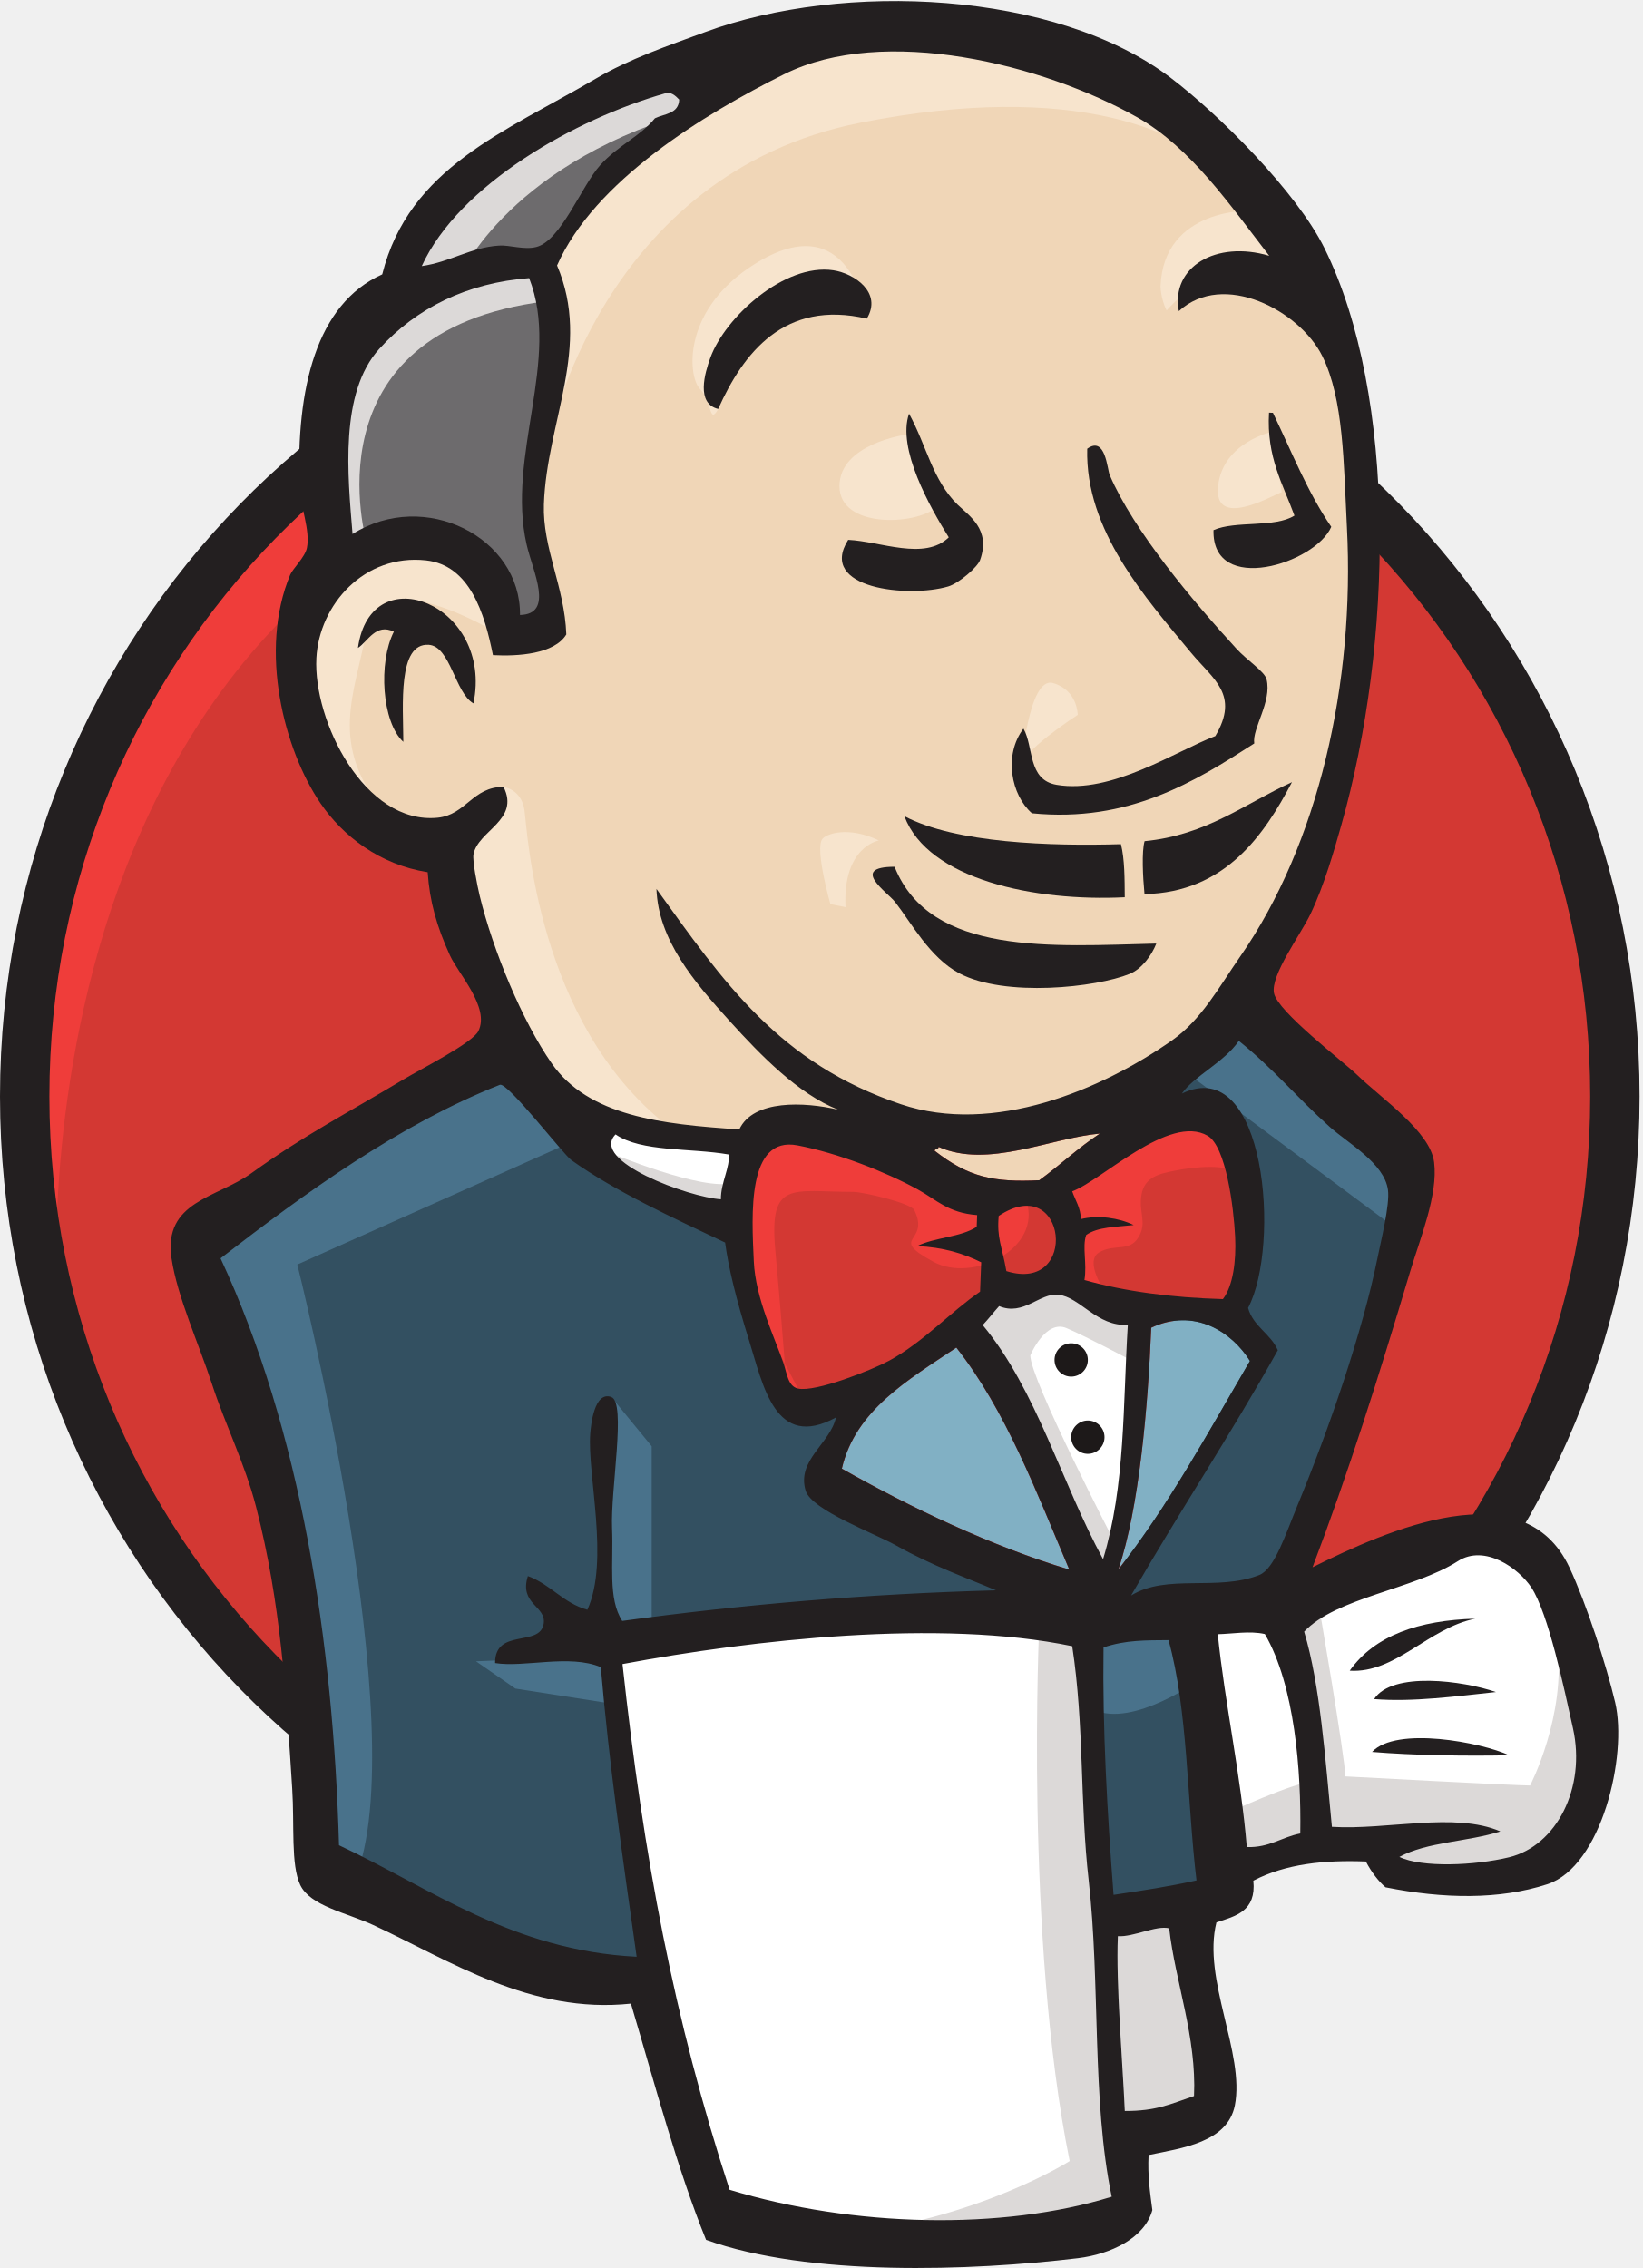
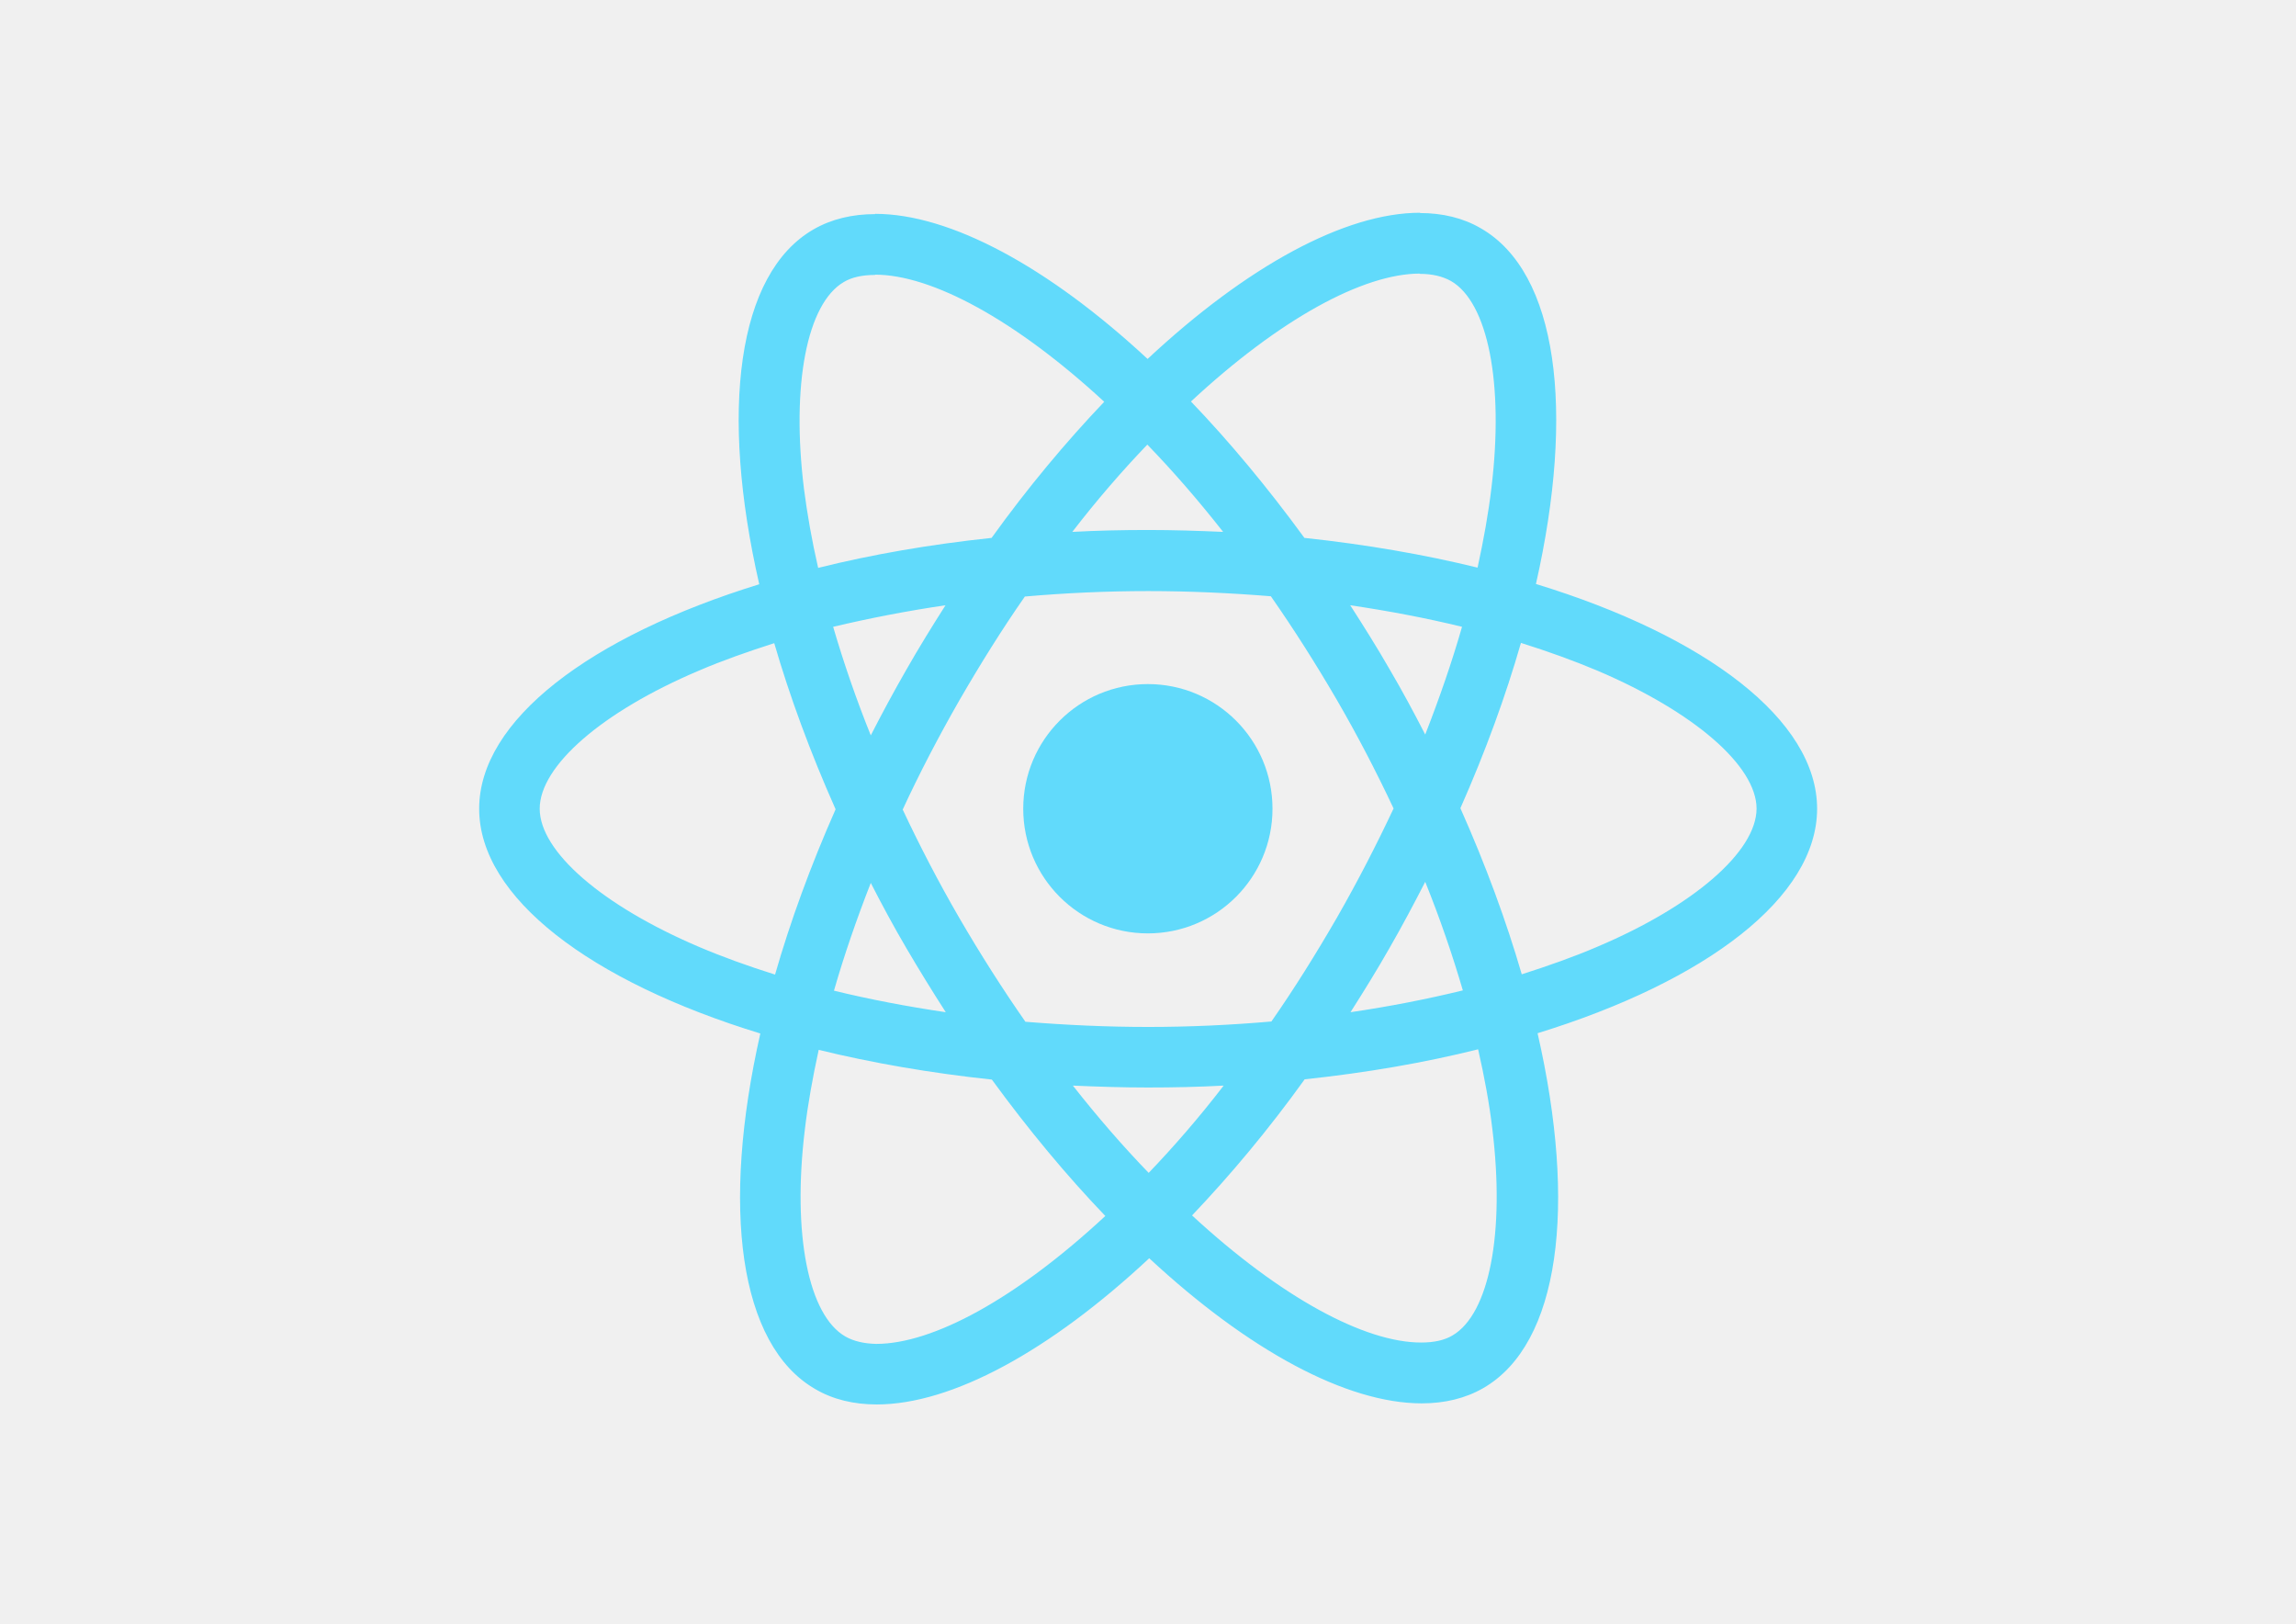
- <svg xmlns="http://www.w3.org/2000/svg" xmlnsDc="https://purl.org/dc/elements/1.1/" xmlnsCc="https://creativecommons.org/ns#" xmlnsRdf="http://www.w3.org/1999/02/22-rdf-syntax-ns#" xmlnsSvg="http://www.w3.org/2000/svg" xmlnsSodipodi="https://sodipodi.sourceforge.net/DTD/sodipodi-0.dtd" xmlnsInkscape="https://www.inkscape.org/namespaces/inkscape" id="svg2" version="1.1" inkscapeVersion="0.48.0 r9654" width="226" height="312" xml:space="preserve" sodipodiDocname="logo.svg">
-   <defs id="defs6">
-     <clipPath clipPathUnits="userSpaceOnUse" id="clipPath18">
-       <path d="M 0,2494.84 0,0 l 1804.34,0 0,2494.84 -1804.34,0 z" id="path20" inkscapeConnector-curvature="0" />
-     </clipPath>
-   </defs>
-   <sodipodiNamedview pagecolor="#ffffff" bordercolor="#666666" borderopacity="1" objecttolerance="10" gridtolerance="10" guidetolerance="10" inkscapePageopacity="0" inkscapePageshadow="2" inkscapeWindow-width="1500" inkscapeWindow-height="844" id="namedview4" showgrid="false" inkscapeZoom="1" inkscapeCx="-65.859" inkscapeCy="172.531" inkscapeWindow-x="2189" inkscapeWindow-y="496" inkscapeWindow-maximized="0" inkscapeCurrent-layer="g10" />
-   <g id="g10" inkscapeGroupmode="layer" inkscapeLabel="ink_ext_XXXXXX" transform="matrix(1.25,0,0,-1.25,0,312)">
-     <g id="g3393">
-       <path d="m 177.718,129.264 c 0,-49.429 -39.175,-89.499 -87.5,-89.499 -48.324,0 -87.499,40.07 -87.499,89.499 0,49.43 39.175,89.501 87.499,89.501 48.325,0 87.5,-40.071 87.5,-89.501" style="fill:#d33833;fill-opacity:1;fill-rule:evenodd;stroke:none" id="path22" inkscapeConnector-curvature="0" />
-       <path d="m 6.284,107.098 c 0,0 -6.334,93.333 79.666,96 l -6,10 -46.666,-15.667 -13.334,-15.333 -11.666,-22.334 -6.667,-26 2,-17.333" style="fill:#ef3d3a;fill-opacity:1;fill-rule:nonzero;stroke:none" id="path24" inkscapeConnector-curvature="0" />
-       <path d="M 30.288,190.319 C 14.936,174.611 5.436,152.923 5.436,128.93 l 0,0 c 0,-23.988 9.5,-45.679 24.852,-61.384 l 0,0 C 45.648,51.841 66.815,42.15 90.217,42.15 l 0,0 c 23.402,0 44.571,9.691 59.929,25.396 l 0,0 c 15.351,15.705 24.853,37.396 24.853,61.384 l 0,0 c 0,23.993 -9.502,45.681 -24.853,61.389 l 0,0 c -15.358,15.702 -36.527,25.393 -59.929,25.395 l 0,0 C 66.815,215.712 45.648,206.021 30.288,190.319 l 0,0 z M 26.402,63.747 C 10.087,80.433 0,103.493 0,128.93 l 0,0 c 0,25.441 10.087,48.499 26.402,65.186 l 0,0 c 16.312,16.69 38.892,27.035 63.815,27.032 l 0,0 c 24.923,0.003 47.505,-10.342 63.814,-27.032 l 0,0 c 16.317,-16.687 26.405,-39.747 26.403,-65.186 l 0,0 c 0.002,-25.437 -10.086,-48.497 -26.403,-65.183 l 0,0 C 137.722,47.058 115.14,36.714 90.217,36.714 l 0,0 c -24.923,0 -47.503,10.344 -63.815,27.033 l 0,0" style="fill:#231f20;fill-opacity:1;fill-rule:nonzero;stroke:none" id="path26" inkscapeConnector-curvature="0" />
-       <path d="m 127.051,128.768 -13.334,-2 -18,-2 -11.667,-0.333 -11.333,0.333 -8.667,2.667 -7.667,8.333 -6,17 -1.333,3.667 -8,2.666 -4.667,7.667 -3.333,11 3.667,9.667 8.666,3 7,-3.334 3.334,-7.333 4,0.667 1.333,1.666 -1.333,7.667 -0.334,9.667 2,13.333 -0.078,7.616 6.078,9.717 10.667,7.667 18.667,8 20.666,-3 18,-13 8.334,-13.333 5.333,-9.667 1.333,-24 -4,-20.667 -7.333,-18.333 -7,-9.667" style="fill:#f0d6b7;fill-opacity:1;fill-rule:evenodd;stroke:none" id="path28" inkscapeConnector-curvature="0" />
-       <path d="m 115.717,71.102 -47.667,-2 0,-8 4,-28 -2,-2.334 -33.333,11.334 -2.334,4 -3.333,37.666 -7.666,22.667 -1.667,5.333 26.666,18.333 8.334,3.334 7.333,-9 6.333,-5.667 7.334,-2.333 3.333,-1 4,-17.333 3,-3.667 7.667,2.667 -5.334,-10.334 29,-13.666 -3.666,-2" style="fill:#335061;fill-opacity:1;fill-rule:evenodd;stroke:none" id="path30" inkscapeConnector-curvature="0" />
-       <path d="m 36.717,187.435 8.666,3 7,-3.334 3.334,-7.333 4,0.667 1,4 -2,7.666 2,18.334 -1.667,10 6,7 13,10.333 -3.667,5 -18.333,-9 -7.667,-6 -4.333,-9.333 -6.667,-9 -2,-10.667 1.334,-11.333" style="fill:#6d6b6d;fill-opacity:1;fill-rule:evenodd;stroke:none" id="path32" inkscapeConnector-curvature="0" />
-       <path d="m 50.383,218.768 c 0,0 5,12.333 25,18.333 20,6 1,4.334 1,4.334 l -21.666,-8.334 -8.334,-8.333 -3.666,-6.667 7.666,0.667" style="fill:#dcd9d8;fill-opacity:1;fill-rule:evenodd;stroke:none" id="path34" inkscapeConnector-curvature="0" />
-       <path d="m 40.383,189.768 c 0,0 -7,23.334 19.667,26.667 l -1,4 -18.333,-4.334 -5.334,-17.333 1.334,-11.333 3.666,2.333" style="fill:#dcd9d8;fill-opacity:1;fill-rule:evenodd;stroke:none" id="path36" inkscapeConnector-curvature="0" />
-       <path d="m 51.05,158.768 4.364,4.229 c 0,0 1.97,-0.229 2.303,-2.562 0.333,-2.334 1.333,-23.334 15.666,-34.668 1.307,-1.034 -10.666,1.668 -10.666,1.668 l -10.667,16.666" style="fill:#f7e4cd;fill-opacity:1;fill-rule:evenodd;stroke:none" id="path38" inkscapeConnector-curvature="0" />
-       <path d="m 112.385,165.101 c 0,0 0.777,10.104 3.498,9.327 2.721,-0.777 2.721,-3.498 2.721,-3.498 0,0 -6.608,-4.275 -6.219,-5.829" style="fill:#f7e4cd;fill-opacity:1;fill-rule:evenodd;stroke:none" id="path40" inkscapeConnector-curvature="0" />
-       <path d="m 140.05,202.101 c 0,0 -5.494,-1.16 -6,-6 -0.506,-4.841 6,-1 7,-0.667" style="fill:#f7e4cd;fill-opacity:1;fill-rule:nonzero;stroke:none" id="path42" inkscapeConnector-curvature="0" />
-       <path d="m 99.717,201.767 c 0,0 -7.334,-1 -7.334,-5.666 0,-4.667 8.334,-4.334 10.667,-2.334" style="fill:#f7e4cd;fill-opacity:1;fill-rule:nonzero;stroke:none" id="path44" inkscapeConnector-curvature="0" />
-       <path d="m 54.383,180.101 c 0,0 -12.667,7.667 -14,0.333 -1.333,-7.333 -4.334,-12.667 2,-20.333 l -4.333,1.333 -4,10.333 -1.333,10 7.666,8.001 8.667,-0.667 5,-4 0.333,-5" style="fill:#f7e4cd;fill-opacity:1;fill-rule:evenodd;stroke:none" id="path46" inkscapeConnector-curvature="0" />
-       <path d="m 60.383,201.101 c 0,0 5.667,29.333 34.334,35 23.601,4.665 35.999,-1 40.666,-6.333 0,0 -21,24.999 -41,17.333 -20,-7.667 -34.666,-21.667 -34.333,-30.666 0.568,-15.328 0.333,-15.334 0.333,-15.334" style="fill:#f7e4cd;fill-opacity:1;fill-rule:evenodd;stroke:none" id="path48" inkscapeConnector-curvature="0" />
-       <path d="m 137.717,226.435 c 0,0 -9.666,0.333 -10,-8.334 0,0 -0.001,-1.333 0.666,-2.666 0,0 7.668,8.667 12.334,4" style="fill:#f7e4cd;fill-opacity:1;fill-rule:evenodd;stroke:none" id="path50" inkscapeConnector-curvature="0" />
-       <path d="m 95.389,214.532 c 0,0 -1.664,13.303 -13.006,5.569 -7.333,-5 -6.666,-12 -5.333,-13.333 1.333,-1.334 0.971,-4.019 1.986,-2.176 1.014,1.843 0.68,7.843 4.348,9.509 3.667,1.667 9.678,3.529 12.006,0.431" style="fill:#f7e4cd;fill-opacity:1;fill-rule:evenodd;stroke:none" id="path52" inkscapeConnector-curvature="0" />
-       <path d="m 64.05,124.435 -31.333,-14 c 0,0 13,-51.667 6.333,-67.667 l -4.667,1.666 -0.333,19.667 -8.666,37.333 -3.667,10.334 32.666,21.999 9.667,-9.332" style="fill:#49728b;fill-opacity:1;fill-rule:evenodd;stroke:none" id="path54" inkscapeConnector-curvature="0" />
-       <path d="m 67.272,95.858 4.445,-5.424 0,-20 -5.334,0 c 0,0 -0.666,14 -0.666,15.667 0,1.667 0.666,7.667 0.666,7.667" style="fill:#49728b;fill-opacity:1;fill-rule:evenodd;stroke:none" id="path56" inkscapeConnector-curvature="0" />
-       <path d="m 67.383,67.434 -15,-0.666 4.334,-3 10.666,-1.667" style="fill:#49728b;fill-opacity:1;fill-rule:evenodd;stroke:none" id="path58" inkscapeConnector-curvature="0" />
-       <path d="m 118.717,70.768 12.333,0.333 3,-30.667 -12.667,-1.666 -2.666,32" style="fill:#335061;fill-opacity:1;fill-rule:evenodd;stroke:none" id="path60" inkscapeConnector-curvature="0" />
-       <path d="m 122.05,70.768 18.667,1 c 0,0 7.666,19.333 7.666,20.333 0,1 6.667,28 6.667,28 l -15,15.666 -3,2.667 -8,-8 0,-31 -7,-28.666" style="fill:#335061;fill-opacity:1;fill-rule:evenodd;stroke:none" id="path62" inkscapeConnector-curvature="0" />
-       <path d="m 130.383,73.101 -11.666,-2.333 1.666,-9.334 c 4.333,-2 11.667,3.334 11.667,3.334" style="fill:#49728b;fill-opacity:1;fill-rule:evenodd;stroke:none" id="path64" inkscapeConnector-curvature="0" />
-       <path d="m 130.717,131.434 23.333,-17.333 0.667,8 -17.667,16.333 -6.333,-7" style="fill:#49728b;fill-opacity:1;fill-rule:evenodd;stroke:none" id="path66" inkscapeConnector-curvature="0" />
-       <path d="M 78.951,5.098 72.05,33.102 68.617,53.765 68.05,69.102 l 31.235,1.663 19.433,0.003 -1.767,-35.003 3,-27 -0.333,-5 -25.333,-2 -15.334,3.333" style="fill:#ffffff;fill-opacity:1;fill-rule:evenodd;stroke:none" id="path68" inkscapeConnector-curvature="0" />
-       <path d="m 114.383,71.101 c 0,0 -1.666,-34.667 3.334,-59.333 0,0 -10,-6.334 -24.667,-8 l 28,1 3.333,2 -4,54.666 -1,11.668" style="fill:#dcd9d8;fill-opacity:1;fill-rule:evenodd;stroke:none" id="path70" inkscapeConnector-curvature="0" />
-       <path d="m 134.618,43.098 13,3.667 24.666,1.333 3.667,11.333 -6.667,19.667 -7.666,1 -10.667,-3.333 -10.234,-4.997 -5.433,0.997 -4.234,-1.664" style="fill:#ffffff;fill-opacity:1;fill-rule:evenodd;stroke:none" id="path72" inkscapeConnector-curvature="0" />
-       <path d="m 134.383,49.768 c 0,0 8.666,3.999 10,3.666 l -3.666,18.334 4.333,1.666 c 0,0 3,-17.333 3,-19.333 0,0 18.666,-1 20.333,-1 0,0 4,7.667 3,15.667 l 3.667,-10.667 0.333,-6 -5.333,-8 -6,-1.333 -10,0.333 -3.333,4.333 -11.667,-1.666 -3.667,-1.334" style="fill:#dcd9d8;fill-opacity:1;fill-rule:evenodd;stroke:none" id="path74" inkscapeConnector-curvature="0" />
-       <path d="m 121.284,73.431 -7.333,18.667 -7.667,11 c 0,0 1.666,4.667 4,4.667 2.334,0 7.667,0 7.667,0 l 7.333,-2.667 -0.666,-12.333 -3.334,-19.334" style="fill:#ffffff;fill-opacity:1;fill-rule:nonzero;stroke:none" id="path76" inkscapeConnector-curvature="0" />
-       <path d="m 122.717,79.768 c 0,0 -9.334,17.999 -9.334,20.666 0,0 1.666,4 4,3 2.334,-1 7.334,-3.666 7.334,-3.666 l 0,6.333 -11.334,2.334 -7.666,-1 13,-30.667 2.666,-0.334" style="fill:#dcd9d8;fill-opacity:1;fill-rule:evenodd;stroke:none" id="path78" inkscapeConnector-curvature="0" />
-       <path d="m 81.951,123.764 -9.234,1.004 -8.667,2.667 0,-3 4.235,-4.67 13.333,-6" style="fill:#ffffff;fill-opacity:1;fill-rule:nonzero;stroke:none" id="path80" inkscapeConnector-curvature="0" />
-       <path d="m 67.051,122.765 c 0,0 10.334,-4.334 13.667,-3.334 l 0.332,-3.996 -9.332,1.996 -5.667,4 1,1.334" style="fill:#dcd9d8;fill-opacity:1;fill-rule:evenodd;stroke:none" id="path82" inkscapeConnector-curvature="0" />
-       <path d="m 134.582,106.63 c -5.656,0.166 -10.766,0.838 -15.24,2.1 0.304,1.834 -0.265,3.634 0.192,4.955 1.247,0.898 3.337,0.884 5.222,1.095 -1.63,0.801 -3.92,1.118 -5.801,0.655 -0.044,1.273 -0.615,2.062 -0.961,3.058 3.18,1.135 10.687,8.576 14.91,6.112 2.012,-1.172 2.867,-7.866 3.023,-11.121 0.13,-2.7 -0.245,-5.424 -1.345,-6.854" style="fill:#d33833;fill-opacity:1;fill-rule:evenodd;stroke:none" id="path84" inkscapeConnector-curvature="0" />
-       <path d="m 134.582,106.63 c -5.656,0.166 -10.766,0.838 -15.24,2.1 0.304,1.834 -0.265,3.634 0.192,4.955 1.247,0.898 3.337,0.884 5.222,1.095 -1.63,0.801 -3.92,1.118 -5.801,0.655 -0.044,1.273 -0.615,2.062 -0.961,3.058 3.18,1.135 10.687,8.576 14.91,6.112 2.012,-1.172 2.867,-7.866 3.023,-11.121 0.13,-2.7 -0.245,-5.424 -1.345,-6.854 z" style="fill:none;stroke:#d33833;stroke-width:2;stroke-linecap:butt;stroke-linejoin:miter;stroke-miterlimit:4;stroke-opacity:1;stroke-dasharray:none" id="path86" inkscapeConnector-curvature="0" />
-       <path d="m 107.535,115.876 c -0.015,-0.428 -0.033,-0.859 -0.05,-1.291 -1.766,-1.16 -4.617,-1.146 -6.555,-2.121 2.857,-0.125 5.106,-0.813 7.052,-1.783 -0.043,-1.078 -0.084,-2.155 -0.126,-3.233 -3.237,-2.216 -6.194,-5.516 -10.005,-7.594 -1.802,-0.983 -8.126,-3.512 -10.043,-3.065 -1.085,0.252 -1.182,1.598 -1.616,2.867 -0.924,2.717 -3.051,7.042 -3.236,11.132 -0.236,5.166 -0.758,13.824 4.809,12.76 4.491,-0.857 9.715,-2.926 13.193,-4.826 2.125,-1.162 3.354,-2.598 6.578,-2.846" style="fill:#d33833;fill-opacity:1;fill-rule:evenodd;stroke:none" id="path88" inkscapeConnector-curvature="0" />
-       <path d="m 107.535,115.876 c -0.015,-0.428 -0.033,-0.859 -0.05,-1.291 -1.766,-1.16 -4.617,-1.146 -6.555,-2.121 2.857,-0.125 5.106,-0.813 7.052,-1.783 -0.043,-1.078 -0.084,-2.155 -0.126,-3.233 -3.237,-2.216 -6.194,-5.516 -10.005,-7.594 -1.802,-0.983 -8.126,-3.512 -10.043,-3.065 -1.085,0.252 -1.182,1.598 -1.616,2.867 -0.924,2.717 -3.051,7.042 -3.236,11.132 -0.236,5.166 -0.758,13.824 4.809,12.76 4.491,-0.857 9.715,-2.926 13.193,-4.826 2.125,-1.162 3.354,-2.598 6.578,-2.846 z" style="fill:none;stroke:#d33833;stroke-width:2;stroke-linecap:butt;stroke-linejoin:miter;stroke-miterlimit:4;stroke-opacity:1;stroke-dasharray:none" id="path90" inkscapeConnector-curvature="0" />
-       <path d="m 110.75,109.712 c -0.494,2.814 -1.065,3.617 -0.844,6.072 7.505,5.004 8.914,-8.595 0.844,-6.072" style="fill:#d33833;fill-opacity:1;fill-rule:evenodd;stroke:none" id="path92" inkscapeConnector-curvature="0" />
-       <path d="m 110.75,109.712 c -0.494,2.814 -1.065,3.617 -0.844,6.072 7.505,5.004 8.914,-8.595 0.844,-6.072 z" style="fill:none;stroke:#d33833;stroke-width:2;stroke-linecap:butt;stroke-linejoin:miter;stroke-miterlimit:4;stroke-opacity:1;stroke-dasharray:none" id="path94" inkscapeConnector-curvature="0" />
-       <path d="m 121.617,107.431 c 0,0 -2.334,3.334 -0.667,4.334 1.667,1 3.334,-0.001 4.334,1.666 1,1.667 0,2.667 0.333,4.667 0.333,2 2.001,2.334 3.667,2.667 1.666,0.333 6.334,1 7,-0.667 l -2,6 -4,1.333 -12.667,-7.333 -0.667,-3.667 0,-7.333" style="fill:#ef3d3a;fill-opacity:1;fill-rule:evenodd;stroke:none" id="path96" inkscapeConnector-curvature="0" />
-       <path d="m 86.617,96.431 c -0.4,5.202 -0.824,10.397 -1.296,15.594 -0.706,7.76 1.864,6.406 8.591,6.406 1.027,0 6.326,-1.225 6.705,-2 1.818,-3.713 -3.04,-2.888 2.094,-5.688 4.334,-2.363 11.99,1.435 10.239,6.688 -0.98,1.168 -5.106,0.364 -6.585,1.131 -2.604,1.35 -5.208,2.7 -7.812,4.05 -3.313,1.719 -10.971,4.225 -14.503,1.823 -8.95,-6.087 0.565,-21.296 3.758,-27.646" style="fill:#ef3d3a;fill-opacity:1;fill-rule:evenodd;stroke:none" id="path98" inkscapeConnector-curvature="0" />
-       <path d="m 95.389,214.532 c -9.085,2.116 -13.6,-3.802 -16.354,-9.94 -2.459,0.596 -1.48,3.94 -0.859,5.644 1.626,4.472 8.18,10.425 13.534,9.618 2.304,-0.347 5.423,-2.454 3.679,-5.322" style="fill:#231f20;fill-opacity:1;fill-rule:evenodd;stroke:none" id="path100" inkscapeConnector-curvature="0" />
-       <path d="m 139.655,204.186 c 0.143,-0.006 0.288,-0.011 0.431,-0.017 2.053,-4.265 3.83,-8.783 6.42,-12.548 -1.735,-4.041 -13.138,-7.617 -12.962,-0.361 2.466,1.078 6.723,0.22 8.909,1.597 -1.264,3.469 -3.088,6.422 -2.798,11.329" style="fill:#231f20;fill-opacity:1;fill-rule:evenodd;stroke:none" id="path102" inkscapeConnector-curvature="0" />
-       <path d="m 100.04,204.075 c 1.948,-3.571 2.582,-7.323 5.351,-10.022 1.247,-1.215 3.672,-2.696 2.47,-6.075 -0.281,-0.797 -2.334,-2.574 -3.519,-2.923 -4.329,-1.278 -14.416,-0.264 -11,5.133 3.58,-0.167 8.392,-2.325 11.068,0.274 -2.055,3.285 -5.719,9.784 -4.37,13.613" style="fill:#231f20;fill-opacity:1;fill-rule:evenodd;stroke:none" id="path104" inkscapeConnector-curvature="0" />
-       <path d="m 138.03,167.781 c -6.518,-4.187 -13.786,-8.74 -24.466,-7.684 -2.282,1.984 -3.152,6.399 -0.935,9.315 1.154,-1.984 0.429,-5.633 3.645,-6.182 6.06,-1.037 13.113,3.707 17.472,5.365 2.703,4.557 -0.233,6.233 -2.668,9.166 -4.985,6.009 -11.672,13.457 -11.429,22.453 2.015,1.461 2.189,-2.23 2.478,-2.902 2.603,-6.092 9.154,-13.883 13.935,-19.097 1.174,-1.284 3.107,-2.516 3.322,-3.365 0.62,-2.469 -1.613,-5.427 -1.354,-7.069" style="fill:#231f20;fill-opacity:1;fill-rule:evenodd;stroke:none" id="path106" inkscapeConnector-curvature="0" />
-       <path d="m 52.102,172.189 c -2.043,1.166 -2.529,6.302 -4.928,6.448 -3.428,0.208 -2.803,-6.663 -2.789,-10.681 -2.359,2.142 -2.774,8.737 -1.041,12.124 -1.975,0.97 -2.857,-1.07 -3.953,-1.789 1.408,10.23 14.965,4.745 12.711,-6.102" style="fill:#231f20;fill-opacity:1;fill-rule:evenodd;stroke:none" id="path108" inkscapeConnector-curvature="0" />
-       <path d="m 142.18,163.521 c -3.034,-5.775 -7.326,-12.135 -16.229,-12.32 -0.181,1.865 -0.32,4.703 0.01,5.826 6.806,0.654 11.008,4.118 16.219,6.494" style="fill:#231f20;fill-opacity:1;fill-rule:evenodd;stroke:none" id="path110" inkscapeConnector-curvature="0" />
-       <path d="m 99.527,159.777 c 5.678,-2.986 16.114,-3.307 23.832,-3.081 0.414,-1.691 0.404,-3.78 0.42,-5.842 -9.921,-0.495 -21.651,1.96 -24.252,8.923" style="fill:#231f20;fill-opacity:1;fill-rule:evenodd;stroke:none" id="path112" inkscapeConnector-curvature="0" />
-       <path d="m 98.447,154.209 c 3.927,-9.859 17.423,-8.724 28.804,-8.452 -0.501,-1.28 -1.587,-2.792 -2.937,-3.339 -3.647,-1.484 -13.706,-2.61 -18.769,0.079 -3.211,1.707 -5.274,5.564 -7.033,7.825 -0.85,1.092 -5.08,3.881 -0.064,3.887" style="fill:#231f20;fill-opacity:1;fill-rule:evenodd;stroke:none" id="path114" inkscapeConnector-curvature="0" />
-       <path d="m 137.556,99.826 c -4.608,-7.892 -9.017,-15.998 -14.484,-22.959 2.292,6.739 3.273,18.018 3.619,26.617 4.795,2.244 8.901,-0.505 10.865,-3.658" style="fill:#81b0c4;fill-opacity:1;fill-rule:evenodd;stroke:none" id="path116" inkscapeConnector-curvature="0" />
-       <path d="m 162.352,71.461 c -5.159,-1.033 -8.784,-6.047 -13.817,-5.725 2.766,3.899 7.613,5.543 13.817,5.725" style="fill:#231f20;fill-opacity:1;fill-rule:evenodd;stroke:none" id="path118" inkscapeConnector-curvature="0" />
-       <path d="m 164.628,63.387 c -4.205,-0.444 -9.144,-1.125 -13.409,-0.774 2.019,3.084 9.798,2.02 13.409,0.774" style="fill:#231f20;fill-opacity:1;fill-rule:evenodd;stroke:none" id="path120" inkscapeConnector-curvature="0" />
-       <path d="m 166.085,56.426 c -4.726,-0.102 -10.6,-0.008 -15.092,0.369 2.657,2.854 12.027,1.059 15.092,-0.369" style="fill:#231f20;fill-opacity:1;fill-rule:evenodd;stroke:none" id="path122" inkscapeConnector-curvature="0" />
-       <path d="m 128.664,37.377 c 0.678,-5.935 3.031,-11.949 2.736,-18.449 -2.613,-0.881 -4.114,-1.652 -7.615,-1.647 -0.247,5.524 -0.986,13.969 -0.765,19.235 1.722,-0.114 4.261,1.23 5.644,0.861" style="fill:#dcd9d8;fill-opacity:1;fill-rule:evenodd;stroke:none" id="path124" inkscapeConnector-curvature="0" />
-       <path d="m 121.045,124.849 c -2.373,-1.549 -4.394,-3.483 -6.673,-5.137 -5.054,-0.25 -7.812,0.35 -11.525,3.252 0.061,0.233 0.434,0.129 0.448,0.415 5.41,-2.411 12.287,0.982 17.75,1.47" style="fill:#f0d6b7;fill-opacity:1;fill-rule:evenodd;stroke:none" id="path126" inkscapeConnector-curvature="0" />
-       <path d="m 92.644,87.971 c 1.486,6.441 7.311,9.777 12.6,13.324 5.459,-6.928 8.779,-15.838 12.435,-24.436 -8.638,2.604 -17.464,6.829 -25.035,11.112" style="fill:#81b0c4;fill-opacity:1;fill-rule:evenodd;stroke:none" id="path128" inkscapeConnector-curvature="0" />
-       <path d="m 123.02,36.516 c -0.221,-5.266 0.518,-13.711 0.765,-19.235 3.501,-0.005 5.002,0.766 7.615,1.647 0.295,6.5 -2.058,12.514 -2.736,18.449 -1.383,0.369 -3.922,-0.975 -5.644,-0.861 z M 68.506,66.465 C 70.814,45.242 74.158,27.401 80.291,8.608 93.902,4.475 110.311,4.115 122.342,7.844 120.133,18.451 121.098,31.365 119.807,42.684 c -0.973,8.508 -0.477,17.068 -1.811,25.748 -14.578,3.033 -35.184,0.709 -49.49,-1.967 z m 52.937,1.834 c -0.123,-9.115 0.408,-18.106 1.104,-27.232 3.5,0.525 5.875,0.876 9.127,1.589 -1.056,8.786 -0.926,18.672 -3.077,26.444 -2.486,-0.024 -4.675,0.029 -7.154,-0.801 z m 17.755,1.469 c -1.661,0.381 -3.595,0.015 -5.182,-0.016 0.746,-7.43 2.556,-15.629 3.193,-23.428 2.497,-0.078 3.831,1.1 5.885,1.496 0.11,6.846 -0.598,16.278 -3.896,21.948 z m 26.884,-24.563 c 5.205,1.264 8.478,7.639 7.022,14.186 -0.977,4.4 -2.717,12.685 -4.579,15.5 -1.376,2.082 -5.107,4.808 -8.086,2.9 -4.846,-3.103 -13.383,-4.004 -16.917,-7.76 1.772,-5.9 2.322,-14.004 3.053,-21.48 6.054,-0.377 13.503,1.666 18.538,-0.502 -3.515,-1.139 -8.076,-1.148 -11.113,-2.807 2.482,-1.199 8.293,-0.957 12.082,-0.037 z M 117.679,76.859 c -3.656,8.598 -6.976,17.508 -12.435,24.436 C 99.955,97.748 94.131,94.412 92.644,87.971 100.215,83.688 109.041,79.463 117.679,76.859 z m 9.012,26.625 c -0.346,-8.599 -1.327,-19.878 -3.619,-26.617 5.467,6.961 9.876,15.067 14.484,22.959 -1.964,3.153 -6.07,5.902 -10.865,3.658 z m -10.216,3.63 c -2.071,0.223 -3.829,-2.381 -6.522,-1.255 -0.617,-0.682 -1.178,-1.421 -1.807,-2.087 5.948,-7.168 8.651,-17.338 13.245,-25.762 2.465,8.092 2.181,16.957 2.724,25.789 -3.387,-0.215 -5.266,3.063 -7.64,3.315 z m -6.569,8.67 c -0.221,-2.455 0.35,-3.258 0.844,-6.072 8.07,-2.523 6.661,11.076 -0.844,6.072 z m -8.949,2.938 c -3.477,1.9 -8.701,3.969 -13.193,4.826 -5.567,1.065 -5.046,-7.594 -4.809,-12.76 0.185,-4.09 2.312,-8.415 3.236,-11.132 0.434,-1.269 0.531,-2.615 1.616,-2.867 1.917,-0.447 8.241,2.082 10.043,3.065 3.811,2.078 6.768,5.378 10.005,7.594 0.042,1.078 0.083,2.155 0.126,3.233 -1.946,0.97 -4.195,1.658 -7.052,1.783 1.938,0.975 4.789,0.961 6.555,2.121 0.017,0.432 0.035,0.863 0.05,1.291 -3.224,0.248 -4.453,1.684 -6.578,2.846 z m -33.214,6.033 c -2.886,-2.93 8.095,-6.924 11.591,-7.139 -0.019,1.854 1.057,3.602 0.84,4.932 -4.152,0.729 -9.609,0.248 -12.43,2.207 z m 35.552,-1.376 c -0.014,-0.286 -0.387,-0.182 -0.448,-0.415 3.713,-2.902 6.471,-3.502 11.525,-3.252 2.279,1.654 4.3,3.588 6.673,5.137 -5.463,-0.488 -12.34,-3.881 -17.75,-1.47 z m 32.632,-9.895 c -0.156,3.255 -1.011,9.949 -3.023,11.121 -4.223,2.465 -11.73,-4.977 -14.91,-6.112 0.346,-0.996 0.917,-1.785 0.961,-3.058 1.881,0.463 4.171,0.146 5.801,-0.655 -1.885,-0.211 -3.975,-0.197 -5.222,-1.095 -0.457,-1.321 0.112,-3.121 -0.192,-4.955 4.474,-1.262 9.584,-1.934 15.24,-2.1 1.1,1.43 1.475,4.154 1.345,6.854 z m -73.042,8.437 c -0.906,0.646 -7.037,8.623 -7.877,8.292 C 43.914,125.838 33.541,118.273 24.271,111.118 33.109,92.154 36.677,68.92 37.307,46.526 47.432,41.791 56.324,34.965 70.062,34.252 68.473,45.5 67.022,55.535 66.119,66.125 c -3.452,1.455 -8.404,-0.066 -11.635,0.451 -0.027,3.893 4.934,1.705 5.347,4.323 0.311,1.98 -2.73,2.13 -1.739,5.248 2.525,-0.918 3.852,-2.946 6.545,-3.707 2.461,5.384 -0.034,14.91 0.32,19.41 0.067,0.845 0.422,4.681 2.314,4.008 1.675,-0.596 -0.096,-10.202 0.088,-14.461 0.167,-3.924 -0.474,-7.721 1.115,-10.184 13.275,1.807 26.766,2.975 41.129,3.369 -3.16,1.356 -6.914,2.639 -11.03,4.959 -2.231,1.258 -9.264,3.875 -9.908,5.994 -1.027,3.377 2.695,5.176 3.332,8.071 -6.701,-3.655 -8.008,3.503 -9.594,8.574 -1.436,4.593 -2.254,8.024 -2.606,10.673 -5.773,2.752 -11.944,5.539 -16.913,9.068 z m 67.179,7.327 c 9.243,4.482 10.909,-16.751 7.286,-23.591 0.56,-2.04 2.486,-2.821 3.272,-4.655 -5.158,-9.24 -10.887,-17.865 -16.15,-26.996 3.915,2.437 9.507,0.436 14.114,2.26 1.684,0.666 2.903,4.521 4.178,7.605 3.507,8.485 7.189,19.182 8.827,27.279 0.37,1.845 1.378,5.865 1.152,7.507 -0.403,2.94 -4.392,5.12 -6.421,6.938 -3.738,3.358 -6.092,6.313 -9.991,9.453 -1.581,-2.334 -4.974,-3.902 -6.267,-5.8 z m -88.318,81.968 c -4.404,-4.846 -3.482,-13.926 -2.949,-20.386 7.961,5.008 18.527,-0.396 18.428,-8.914 3.801,0.101 1.42,4.747 0.732,7.74 -2.247,9.776 3.785,20.397 0.274,29.337 -6.818,-0.517 -12.42,-3.302 -16.484,-7.777 z m 31.514,28.126 c -9.971,-2.826 -22.749,-10.071 -26.846,-19.028 3.173,0.461 5.375,2.061 8.505,2.259 1.183,0.077 2.732,-0.496 4.092,-0.158 2.709,0.672 4.995,6.746 7.039,9.006 1.992,2.207 4.387,3.15 6.025,5.162 1.053,0.508 2.609,0.473 2.669,2.054 -0.456,0.488 -0.937,0.86 -1.484,0.705 z m 51.903,-2.658 c -10.349,5.839 -27.866,10.231 -38.875,4.743 -8.883,-4.429 -20.89,-11.757 -24.984,-21.043 3.824,-8.961 -1.133,-17.172 -1.449,-26.27 -0.168,-4.841 2.279,-9.067 2.467,-14.337 -1.309,-2.159 -5.307,-2.425 -8.074,-2.277 -0.932,4.662 -2.562,9.902 -7.363,10.428 -6.793,0.743 -11.76,-4.879 -12.068,-10.754 -0.365,-6.909 5.307,-18.36 13.346,-17.565 3.106,0.307 3.868,3.42 7.252,3.388 1.834,-3.659 -2.829,-4.808 -3.309,-7.425 -0.125,-0.676 0.387,-3.318 0.684,-4.557 1.46,-6.033 4.715,-13.841 7.919,-18.434 4.066,-5.826 12.056,-6.704 20.65,-7.275 1.535,3.307 7.19,3.035 10.875,2.17 -4.416,1.749 -8.521,5.989 -11.924,9.742 -3.908,4.306 -7.867,8.925 -8.067,14.553 7.386,-10.246 13.487,-19.194 26.917,-23.701 10.162,-3.408 22.03,1.562 29.838,7.045 3.24,2.279 5.174,5.895 7.477,9.205 8.617,12.395 12.638,30.087 11.754,47.235 -0.364,7.072 -0.348,14.12 -2.721,18.878 -2.48,4.975 -10.868,9.426 -15.778,4.926 -0.91,4.838 4.083,7.83 9.948,6.089 -4.182,5.397 -8.571,11.882 -14.515,15.236 z M 144.444,77.117 c 8.087,4.02 23.197,10.821 28.267,-0.015 1.871,-3.994 4.066,-10.746 5.035,-14.869 1.369,-5.817 -1.484,-18.043 -7.463,-19.995 -5.281,-1.724 -11.443,-1.619 -17.804,-0.341 -0.749,0.623 -1.583,1.709 -2.166,2.841 -4.542,0.176 -8.795,-0.244 -12.383,-2.111 0.34,-3.359 -1.932,-3.898 -4.062,-4.59 -1.579,-6.261 3.159,-14.437 2.025,-20.146 -0.809,-4.067 -5.813,-4.696 -9.491,-5.457 -0.12,-2.26 0.161,-4.147 0.412,-6.059 -0.841,-3.099 -4.613,-4.863 -8.187,-5.295 -11.759,-1.414 -29.613,-2.049 -40.924,2.018 -3.156,7.742 -5.643,17.158 -8.271,25.998 -11.031,-1.178 -19.953,4.76 -28.364,8.65 -2.912,1.35 -6.941,2.094 -8.028,4.412 -1.055,2.244 -0.623,6.545 -0.885,10.608 -0.666,10.377 -1.236,20.386 -3.977,31.011 -1.23,4.768 -3.375,8.975 -4.871,13.569 -1.383,4.258 -3.799,9.52 -4.429,13.766 -0.934,6.293 4.991,6.643 8.78,9.37 5.857,4.217 10.455,6.549 16.799,10.355 1.879,1.127 7.545,3.98 8.19,5.294 1.281,2.605 -2.199,6.278 -3.13,8.32 -1.472,3.229 -2.24,5.972 -2.45,9.158 -5.322,0.841 -9.355,4.008 -11.792,7.579 -4.031,5.91 -6.826,16.844 -3.339,25.161 0.274,0.655 1.637,1.943 1.839,2.949 0.397,1.981 -0.747,4.615 -0.818,6.722 -0.366,10.81 1.829,20.124 9.106,23.384 2.954,11.769 13.528,15.682 23.49,21.531 3.724,2.186 7.829,3.583 12.068,5.143 15.208,5.597 38.542,4.543 51.164,-5.003 5.352,-4.048 13.907,-12.595 16.967,-18.783 8.082,-16.337 7.508,-43.64 1.855,-63.513 -0.76,-2.668 -1.862,-6.59 -3.401,-9.795 -1.073,-2.238 -4.408,-6.716 -4.003,-8.692 0.417,-2.043 7.604,-7.5 9.145,-8.986 2.775,-2.677 8.047,-6.23 8.474,-9.608 0.459,-3.595 -1.584,-8.513 -2.619,-11.982 -3.46,-11.577 -6.836,-22.278 -10.759,-32.599" style="fill:#231f20;fill-opacity:1;fill-rule:evenodd;stroke:none" id="path130" inkscapeConnector-curvature="0" />
-       <path d="m 90.491,157.255 c 0.439,0.584 2.851,1.471 6.226,-0.154 0,0 -4,-0.667 -3.667,-7.336 l -1.667,0.334 c 0,0 -1.723,6.047 -0.892,7.156" style="fill:#f7e4cd;fill-opacity:1;fill-rule:evenodd;stroke:none" id="path132" inkscapeConnector-curvature="0" />
-       <path d="m 119.717,99.934 c 0,-1.012 -0.821,-1.833 -1.834,-1.833 -1.012,0 -1.833,0.821 -1.833,1.833 0,1.012 0.821,1.834 1.833,1.834 1.013,0 1.834,-0.822 1.834,-1.834" style="fill:#1d1919;fill-opacity:1;fill-rule:evenodd;stroke:none" id="path134" inkscapeConnector-curvature="0" />
-       <path d="m 121.55,91.434 c 0,-1.012 -0.821,-1.833 -1.834,-1.833 -1.012,0 -1.833,0.821 -1.833,1.833 0,1.012 0.821,1.834 1.833,1.834 1.013,0 1.834,-0.822 1.834,-1.834" style="fill:#1d1919;fill-opacity:1;fill-rule:evenodd;stroke:none" id="path136" inkscapeConnector-curvature="0" />
-     </g>
+ <svg xmlns="http://www.w3.org/2000/svg" viewBox="0 0 841.9 595.3">
+   <g fill="#61DAFB">
+     <path d="M666.3 296.5c0-32.5-40.7-63.3-103.1-82.4 14.4-63.6 8-114.2-20.2-130.4-6.5-3.8-14.1-5.6-22.4-5.6v22.3c4.6 0 8.3.9 11.4 2.6 13.6 7.8 19.5 37.5 14.9 75.7-1.1 9.4-2.9 19.3-5.1 29.4-19.6-4.8-41-8.5-63.5-10.9-13.5-18.5-27.5-35.3-41.6-50 32.6-30.3 63.2-46.9 84-46.9V78c-27.5 0-63.5 19.6-99.9 53.6-36.4-33.8-72.4-53.2-99.9-53.2v22.3c20.7 0 51.4 16.5 84 46.6-14 14.7-28 31.4-41.3 49.9-22.6 2.4-44 6.1-63.6 11-2.3-10-4-19.7-5.2-29-4.7-38.2 1.1-67.9 14.6-75.8 3-1.8 6.9-2.6 11.5-2.6V78.5c-8.4 0-16 1.8-22.6 5.6-28.1 16.2-34.4 66.7-19.9 130.1-62.2 19.2-102.7 49.9-102.7 82.3 0 32.5 40.7 63.3 103.1 82.4-14.4 63.6-8 114.2 20.2 130.4 6.5 3.8 14.1 5.6 22.5 5.6 27.5 0 63.5-19.6 99.9-53.6 36.4 33.8 72.4 53.2 99.9 53.2 8.4 0 16-1.8 22.6-5.6 28.1-16.2 34.4-66.7 19.9-130.1 62-19.1 102.5-49.9 102.5-82.3zm-130.2-66.7c-3.7 12.9-8.3 26.2-13.5 39.5-4.1-8-8.4-16-13.1-24-4.6-8-9.5-15.8-14.4-23.4 14.2 2.1 27.9 4.7 41 7.9zm-45.8 106.5c-7.8 13.5-15.8 26.3-24.1 38.2-14.9 1.3-30 2-45.2 2-15.1 0-30.2-.7-45-1.9-8.3-11.9-16.4-24.6-24.2-38-7.6-13.1-14.5-26.4-20.8-39.8 6.2-13.4 13.2-26.8 20.7-39.9 7.8-13.5 15.8-26.3 24.1-38.2 14.9-1.3 30-2 45.2-2 15.1 0 30.2.7 45 1.9 8.3 11.9 16.4 24.6 24.2 38 7.6 13.1 14.5 26.4 20.8 39.8-6.3 13.4-13.2 26.8-20.7 39.9zm32.3-13c5.4 13.4 10 26.8 13.8 39.8-13.1 3.2-26.9 5.9-41.2 8 4.9-7.7 9.8-15.6 14.4-23.7 4.6-8 8.9-16.1 13-24.1zM421.2 430c-9.3-9.6-18.6-20.3-27.8-32 9 .4 18.2.7 27.5.7 9.4 0 18.7-.2 27.8-.7-9 11.7-18.3 22.4-27.5 32zm-74.4-58.9c-14.2-2.1-27.9-4.7-41-7.9 3.7-12.9 8.3-26.2 13.5-39.5 4.1 8 8.4 16 13.1 24 4.7 8 9.5 15.8 14.4 23.4zM420.7 163c9.3 9.6 18.6 20.3 27.8 32-9-.4-18.2-.7-27.5-.7-9.4 0-18.7.2-27.8.7 9-11.7 18.3-22.4 27.5-32zm-74 58.9c-4.9 7.7-9.8 15.6-14.4 23.7-4.6 8-8.9 16-13 24-5.4-13.4-10-26.8-13.8-39.8 13.1-3.1 26.9-5.8 41.2-7.9zm-90.5 125.2c-35.4-15.1-58.3-34.9-58.3-50.6 0-15.7 22.9-35.6 58.3-50.6 8.6-3.7 18-7 27.7-10.1 5.7 19.6 13.2 40 22.5 60.9-9.2 20.8-16.6 41.1-22.2 60.6-9.9-3.1-19.3-6.5-28-10.2zM310 490c-13.6-7.8-19.5-37.5-14.9-75.7 1.1-9.4 2.9-19.3 5.1-29.4 19.6 4.8 41 8.5 63.5 10.9 13.5 18.5 27.5 35.3 41.6 50-32.6 30.3-63.2 46.9-84 46.9-4.5-.1-8.3-1-11.3-2.7zm237.2-76.2c4.7 38.2-1.1 67.9-14.6 75.8-3 1.8-6.9 2.6-11.5 2.6-20.7 0-51.4-16.5-84-46.6 14-14.7 28-31.4 41.3-49.9 22.6-2.4 44-6.1 63.6-11 2.3 10.1 4.1 19.8 5.2 29.1zm38.5-66.7c-8.6 3.7-18 7-27.7 10.1-5.7-19.6-13.2-40-22.5-60.9 9.2-20.8 16.6-41.1 22.2-60.6 9.9 3.1 19.3 6.5 28.1 10.2 35.4 15.1 58.3 34.9 58.3 50.6-.1 15.7-23 35.6-58.4 50.6zM320.8 78.4z" />
+     <circle cx="420.9" cy="296.5" r="45.7" />
+     <path d="M520.5 78.1z" />
  </g>
</svg>
